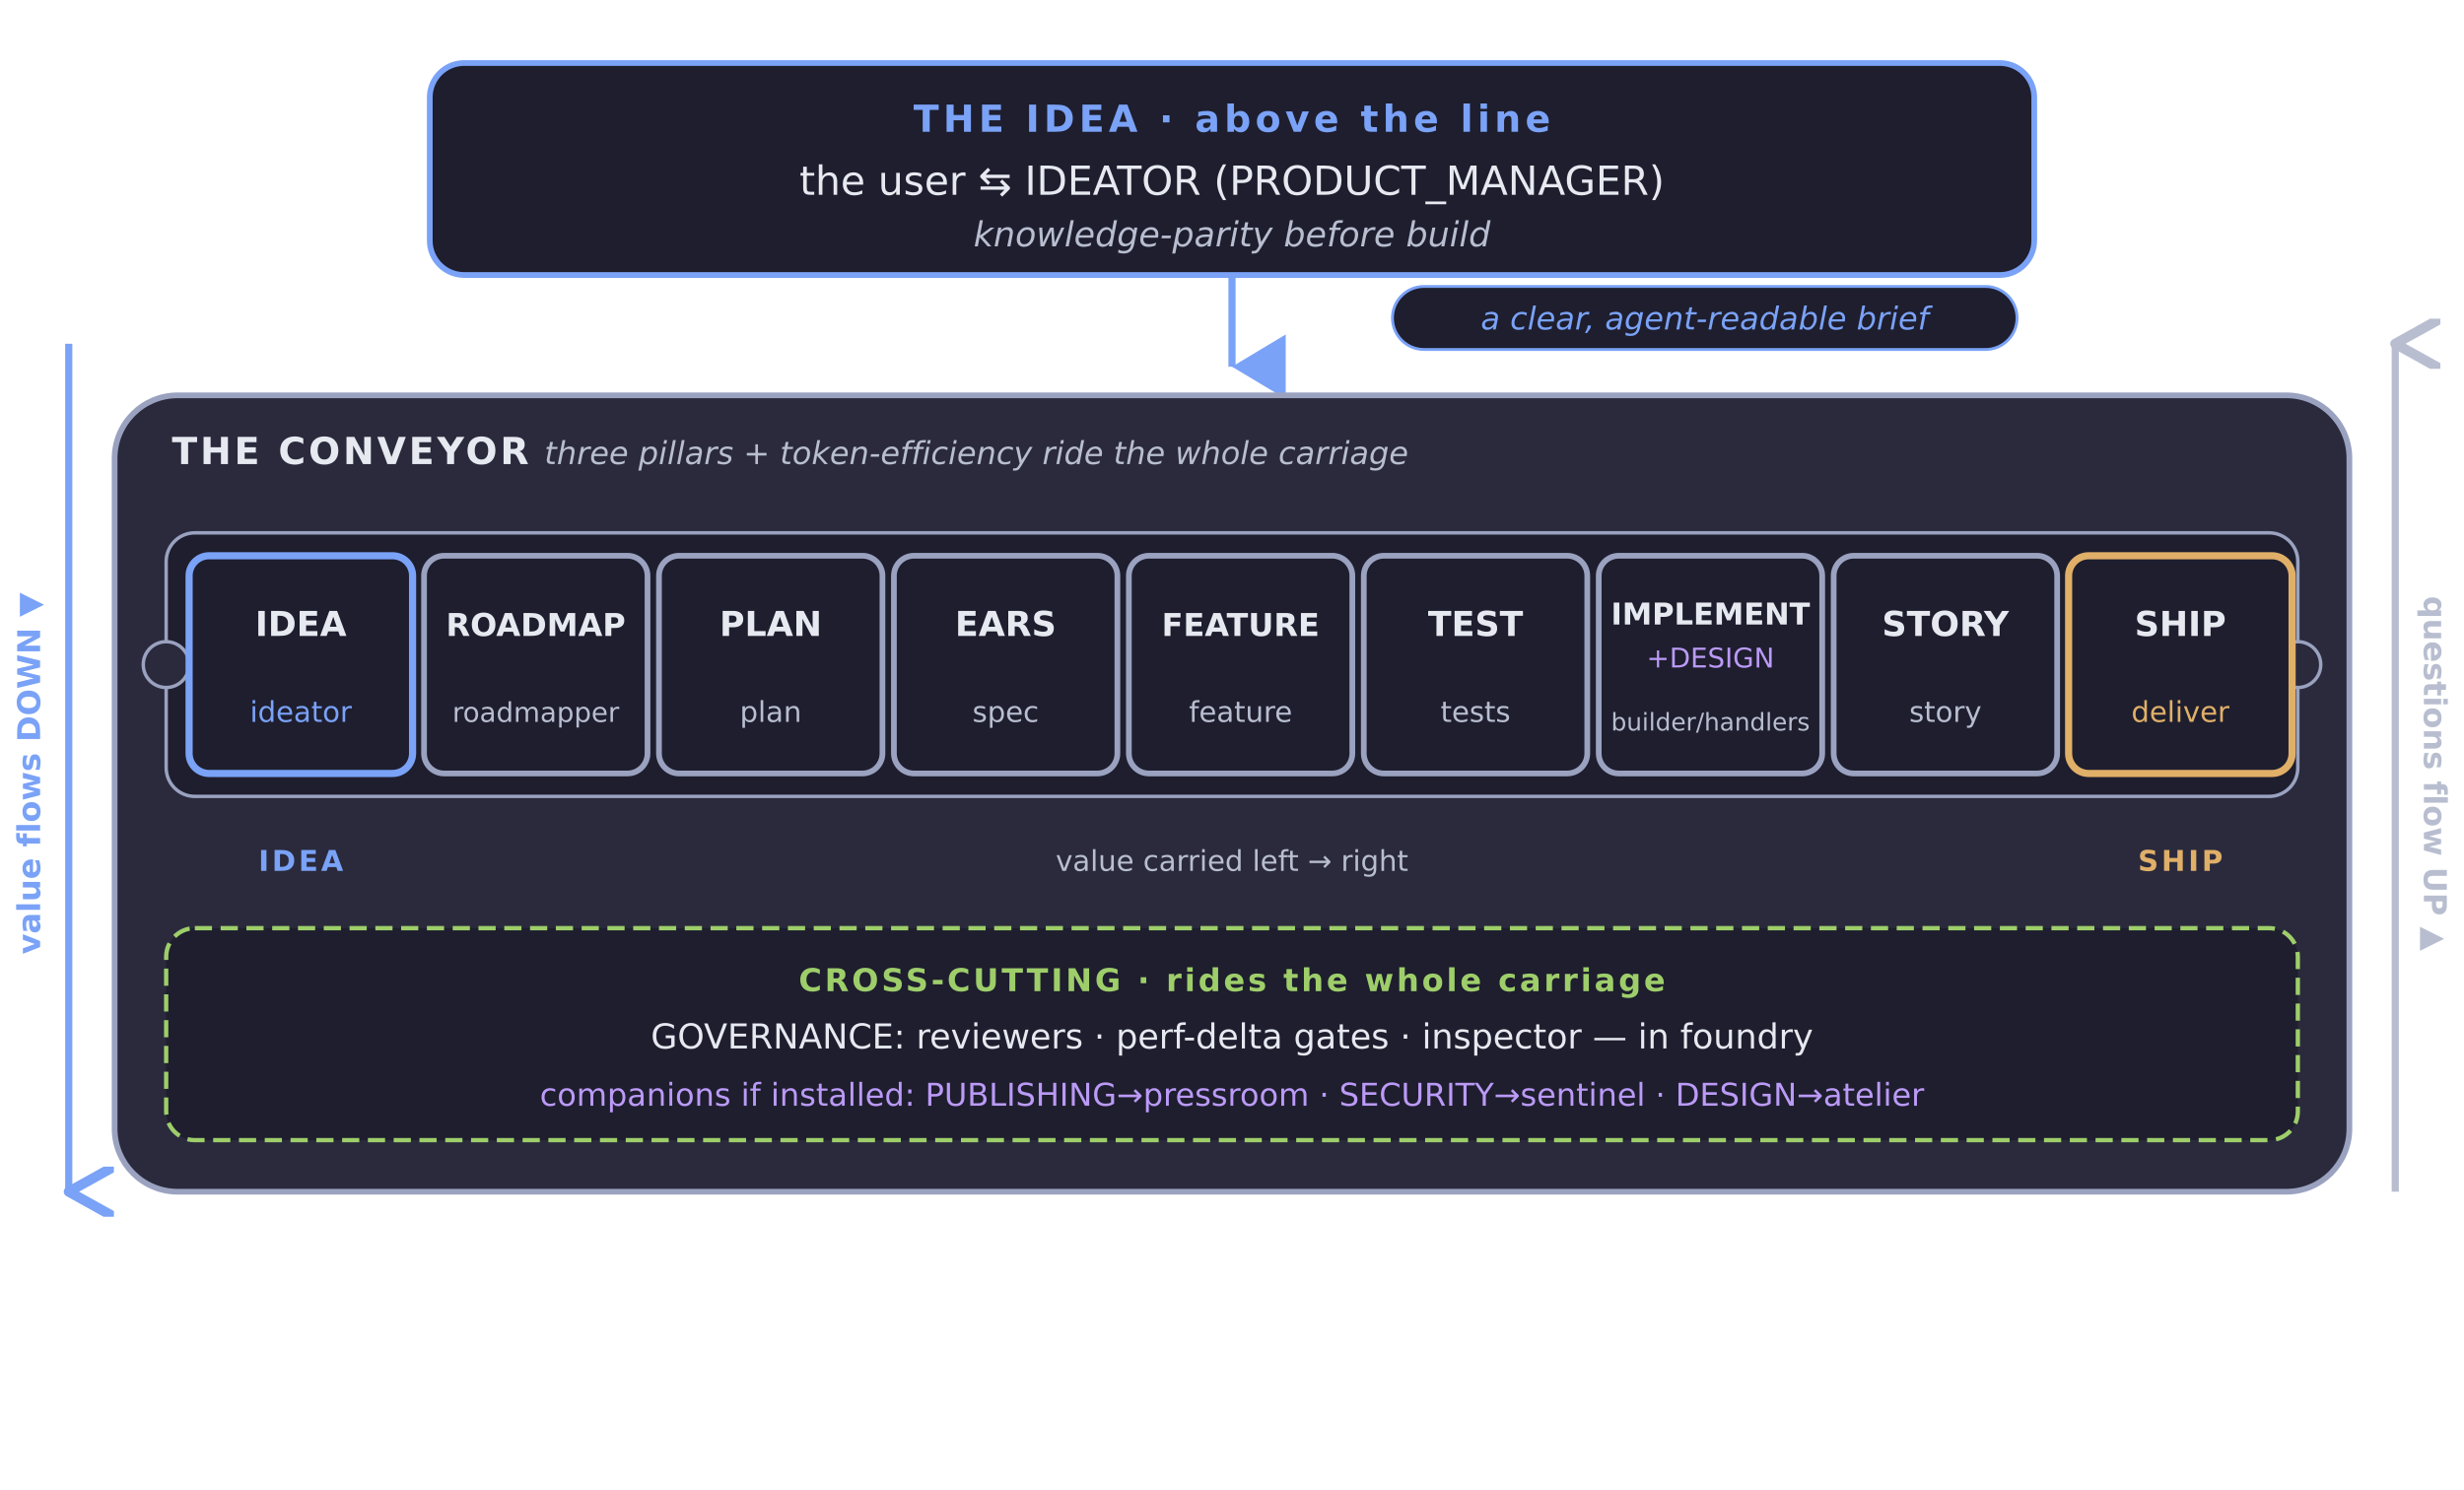
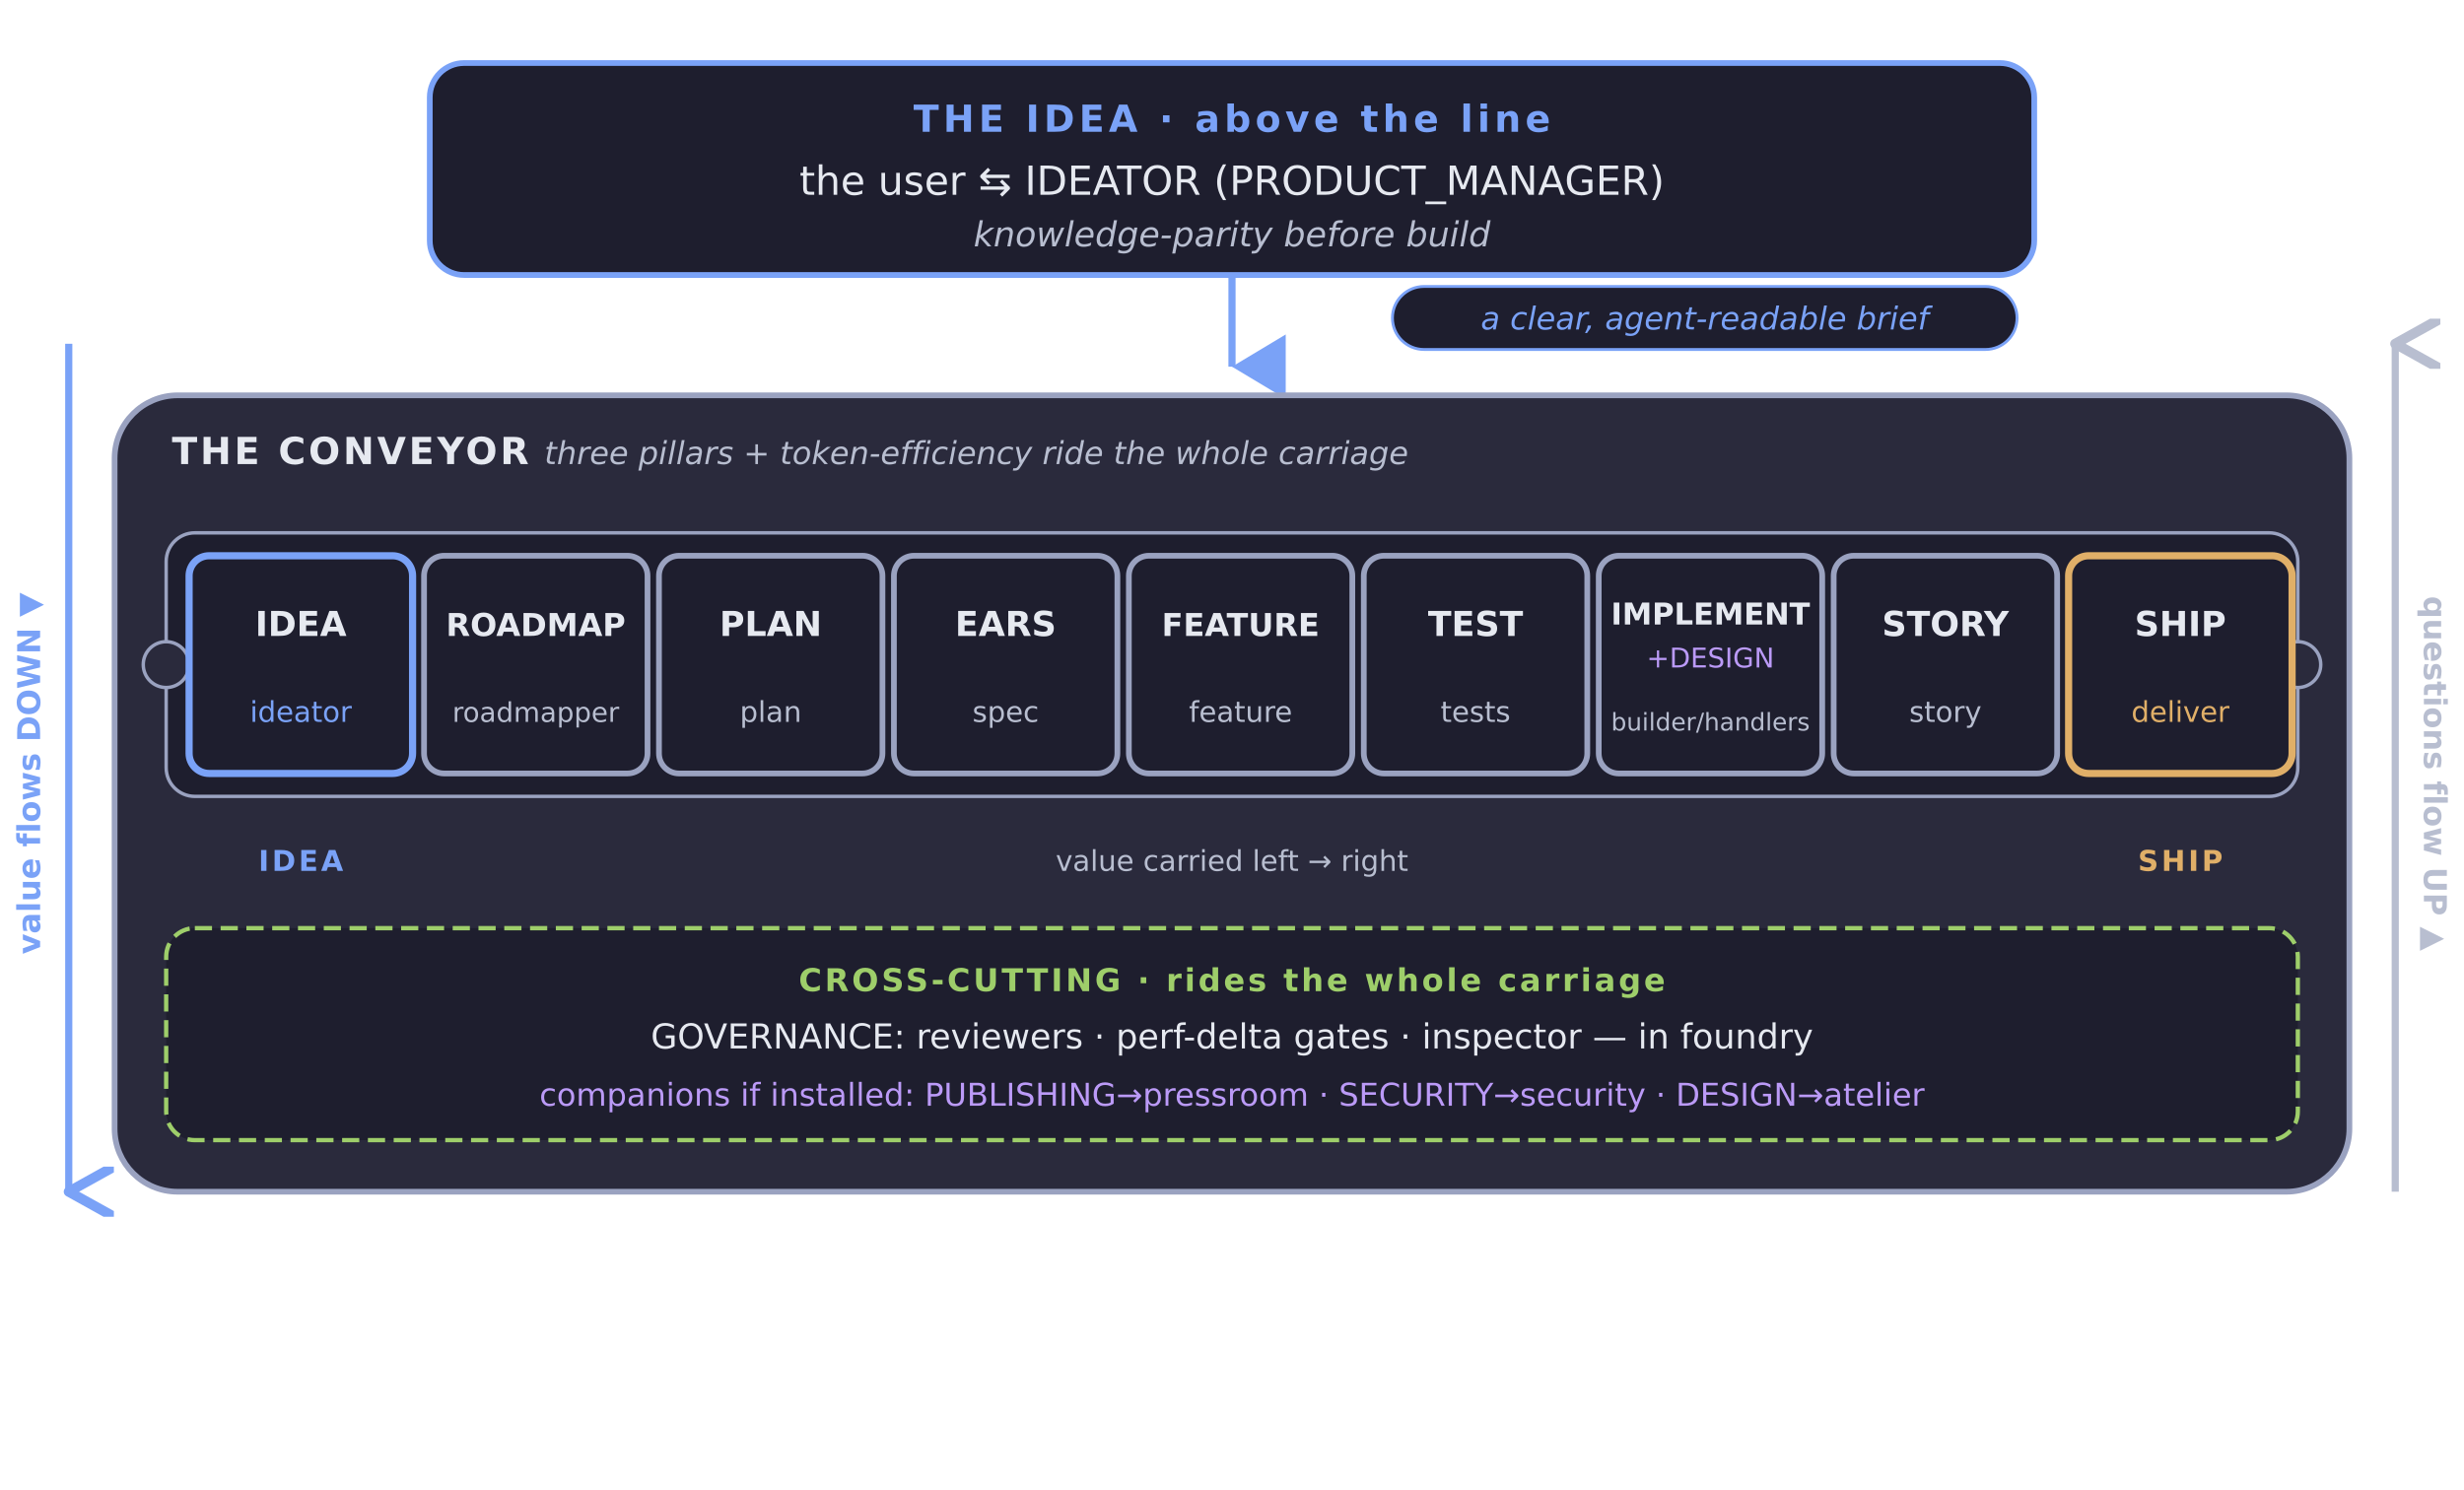
<svg xmlns="http://www.w3.org/2000/svg" viewBox="0 0 860 520" font-family="DejaVu Sans, sans-serif">
  <defs>
    <marker id="arrDown" viewBox="0 0 10 10" refX="5" refY="9" markerWidth="7" markerHeight="7" orient="auto">
      <path d="M0,0 L5,9 L10,0" fill="none" stroke="#7aa2f7" stroke-width="2" stroke-linejoin="round" stroke-linecap="round" />
    </marker>
    <marker id="arrUp" viewBox="0 0 10 10" refX="5" refY="1" markerWidth="7" markerHeight="7" orient="auto">
      <path d="M0,10 L5,1 L10,10" fill="none" stroke="#b8bed0" stroke-width="2" stroke-linejoin="round" stroke-linecap="round" />
    </marker>
    <marker id="briefHead" viewBox="0 0 12 12" refX="6" refY="10" markerWidth="9" markerHeight="9" orient="auto">
      <path d="M0,0 L6,10 L12,0" fill="#7aa2f7" />
    </marker>
    <marker id="flowChev" viewBox="0 0 10 10" refX="3" refY="5" markerWidth="9" markerHeight="9" orient="auto">
      <path d="M0,0 L6,5 L0,10" fill="none" stroke="#7aa2f7" stroke-width="2" stroke-linejoin="round" stroke-linecap="round" />
    </marker>
  </defs>
  <g>
    <rect x="150" y="22" width="560" height="74" rx="12" fill="#1e1e2e" stroke="#7aa2f7" stroke-width="2" />
    <text x="430" y="46" text-anchor="middle" fill="#7aa2f7" font-size="13" font-weight="bold" letter-spacing="1.5">THE IDEA · above the line</text>
    <text x="430" y="68" text-anchor="middle" fill="#e6e9f0" font-size="14">the user  ⇆  IDEATOR (PRODUCT_MANAGER)</text>
    <text x="430" y="86" text-anchor="middle" fill="#b8bed0" font-size="12" font-style="italic">knowledge-parity before build</text>
  </g>
  <g>
    <line x1="430" y1="96" x2="430" y2="128" stroke="#7aa2f7" stroke-width="2.5" marker-end="url(#briefHead)" />
    <rect x="486" y="100" width="218" height="22" rx="11" fill="#1e1e2e" stroke="#7aa2f7" stroke-width="1" />
    <text x="595" y="115" text-anchor="middle" fill="#7aa2f7" font-size="11" font-style="italic">a clear, agent-readable brief</text>
  </g>
  <g>
    <rect x="40" y="138" width="780" height="278" rx="22" fill="#2a2a3c" stroke="#9aa2c0" stroke-width="2" />
    <text x="60" y="162" fill="#e6e9f0" font-size="13" font-weight="bold" letter-spacing="1">THE CONVEYOR</text>
    <text x="190" y="162" fill="#b8bed0" font-size="11" font-style="italic">three pillars + token-efficiency ride the whole carriage</text>
    <rect x="58" y="186" width="744" height="92" rx="10" fill="#1e1e2e" stroke="#9aa2c0" stroke-width="1.2" />
    <circle cx="58" cy="232" r="8" fill="#2a2a3c" stroke="#9aa2c0" stroke-width="1.2" />
    <circle cx="802" cy="232" r="8" fill="#2a2a3c" stroke="#9aa2c0" stroke-width="1.2" />
    <g>
      <rect x="66" y="194" width="78" height="76" rx="7" fill="#1e1e2e" stroke="#7aa2f7" stroke-width="2.5" />
      <text x="105" y="222" text-anchor="middle" fill="#e6e9f0" font-size="12" font-weight="bold">IDEA</text>
      <text x="105" y="252" text-anchor="middle" fill="#7aa2f7" font-size="10">ideator</text>
    </g>
    <g>
      <rect x="148" y="194" width="78" height="76" rx="7" fill="#1e1e2e" stroke="#9aa2c0" stroke-width="2" />
      <text x="187" y="222" text-anchor="middle" fill="#e6e9f0" font-size="11" font-weight="bold">ROADMAP</text>
      <text x="187" y="252" text-anchor="middle" fill="#b8bed0" font-size="9.5">roadmapper</text>
    </g>
    <g>
      <rect x="230" y="194" width="78" height="76" rx="7" fill="#1e1e2e" stroke="#9aa2c0" stroke-width="2" />
      <text x="269" y="222" text-anchor="middle" fill="#e6e9f0" font-size="12" font-weight="bold">PLAN</text>
      <text x="269" y="252" text-anchor="middle" fill="#b8bed0" font-size="10">plan</text>
    </g>
    <g>
      <rect x="312" y="194" width="78" height="76" rx="7" fill="#1e1e2e" stroke="#9aa2c0" stroke-width="2" />
      <text x="351" y="222" text-anchor="middle" fill="#e6e9f0" font-size="12" font-weight="bold">EARS</text>
      <text x="351" y="252" text-anchor="middle" fill="#b8bed0" font-size="10">spec</text>
    </g>
    <g>
      <rect x="394" y="194" width="78" height="76" rx="7" fill="#1e1e2e" stroke="#9aa2c0" stroke-width="2" />
      <text x="433" y="222" text-anchor="middle" fill="#e6e9f0" font-size="11" font-weight="bold">FEATURE</text>
      <text x="433" y="252" text-anchor="middle" fill="#b8bed0" font-size="10">feature</text>
    </g>
    <g>
      <rect x="476" y="194" width="78" height="76" rx="7" fill="#1e1e2e" stroke="#9aa2c0" stroke-width="2" />
      <text x="515" y="222" text-anchor="middle" fill="#e6e9f0" font-size="12" font-weight="bold">TEST</text>
      <text x="515" y="252" text-anchor="middle" fill="#b8bed0" font-size="10">tests</text>
    </g>
    <g>
      <rect x="558" y="194" width="78" height="76" rx="7" fill="#1e1e2e" stroke="#9aa2c0" stroke-width="2" />
      <text x="597" y="218" text-anchor="middle" fill="#e6e9f0" font-size="10.5" font-weight="bold">IMPLEMENT</text>
      <text x="597" y="233" text-anchor="middle" fill="#bb9af7" font-size="9.5">+DESIGN</text>
      <text x="597" y="255" text-anchor="middle" fill="#b8bed0" font-size="8.5">builder/handlers</text>
    </g>
    <g>
      <rect x="640" y="194" width="78" height="76" rx="7" fill="#1e1e2e" stroke="#9aa2c0" stroke-width="2" />
      <text x="679" y="222" text-anchor="middle" fill="#e6e9f0" font-size="12" font-weight="bold">STORY</text>
      <text x="679" y="252" text-anchor="middle" fill="#b8bed0" font-size="10">story</text>
    </g>
    <g>
      <rect x="722" y="194" width="78" height="76" rx="7" fill="#1e1e2e" stroke="#e0af68" stroke-width="2.5" />
      <text x="761" y="222" text-anchor="middle" fill="#e6e9f0" font-size="12" font-weight="bold">SHIP</text>
      <text x="761" y="252" text-anchor="middle" fill="#e0af68" font-size="10">deliver</text>
    </g>
    <g>
      <line x1="145" y1="232" x2="147" y2="232" stroke="#7aa2f7" stroke-width="0" marker-end="url(#flowChev)" />
      <line x1="227" y1="232" x2="229" y2="232" stroke="#7aa2f7" stroke-width="0" marker-end="url(#flowChev)" />
      <line x1="309" y1="232" x2="311" y2="232" stroke="#7aa2f7" stroke-width="0" marker-end="url(#flowChev)" />
      <line x1="391" y1="232" x2="393" y2="232" stroke="#7aa2f7" stroke-width="0" marker-end="url(#flowChev)" />
      <line x1="473" y1="232" x2="475" y2="232" stroke="#7aa2f7" stroke-width="0" marker-end="url(#flowChev)" />
      <line x1="555" y1="232" x2="557" y2="232" stroke="#7aa2f7" stroke-width="0" marker-end="url(#flowChev)" />
      <line x1="637" y1="232" x2="639" y2="232" stroke="#7aa2f7" stroke-width="0" marker-end="url(#flowChev)" />
      <line x1="719" y1="232" x2="721" y2="232" stroke="#7aa2f7" stroke-width="0" marker-end="url(#flowChev)" />
    </g>
    <text x="105" y="304" text-anchor="middle" fill="#7aa2f7" font-size="10" font-weight="bold" letter-spacing="1">IDEA</text>
    <text x="430" y="304" text-anchor="middle" fill="#b8bed0" font-size="10">value carried left → right</text>
    <text x="761" y="304" text-anchor="middle" fill="#e0af68" font-size="10" font-weight="bold" letter-spacing="1">SHIP</text>
    <g>
      <rect x="58" y="324" width="744" height="74" rx="10" fill="#1e1e2e" stroke="#9ece6a" stroke-width="1.5" stroke-dasharray="6,3" />
      <text x="430" y="346" text-anchor="middle" fill="#9ece6a" font-size="11" font-weight="bold" letter-spacing="1">CROSS-CUTTING · rides the whole carriage</text>
      <text x="430" y="366" text-anchor="middle" fill="#e6e9f0" font-size="12">GOVERNANCE: reviewers · perf-delta gates · inspector  —  in foundry</text>
-       <text x="430" y="386" text-anchor="middle" fill="#bb9af7" font-size="11">companions if installed: PUBLISHING→pressroom · SECURITY→sentinel · DESIGN→atelier</text>
+       <text x="430" y="386" text-anchor="middle" fill="#bb9af7" font-size="11">companions if installed: PUBLISHING→pressroom · SECURITY→security · DESIGN→atelier</text>
    </g>
  </g>
  <g>
    <line x1="24" y1="120" x2="24" y2="416" stroke="#7aa2f7" stroke-width="2.5" marker-end="url(#arrDown)" />
    <text x="14" y="270" text-anchor="middle" fill="#7aa2f7" font-size="11" font-weight="bold" transform="rotate(-90 14 270)">value flows DOWN ▼</text>
  </g>
  <g>
    <line x1="836" y1="416" x2="836" y2="120" stroke="#b8bed0" stroke-width="2.5" marker-end="url(#arrUp)" />
    <text x="846" y="270" text-anchor="middle" fill="#b8bed0" font-size="11" font-weight="bold" transform="rotate(90 846 270)">questions flow UP ▲</text>
  </g>
</svg>
